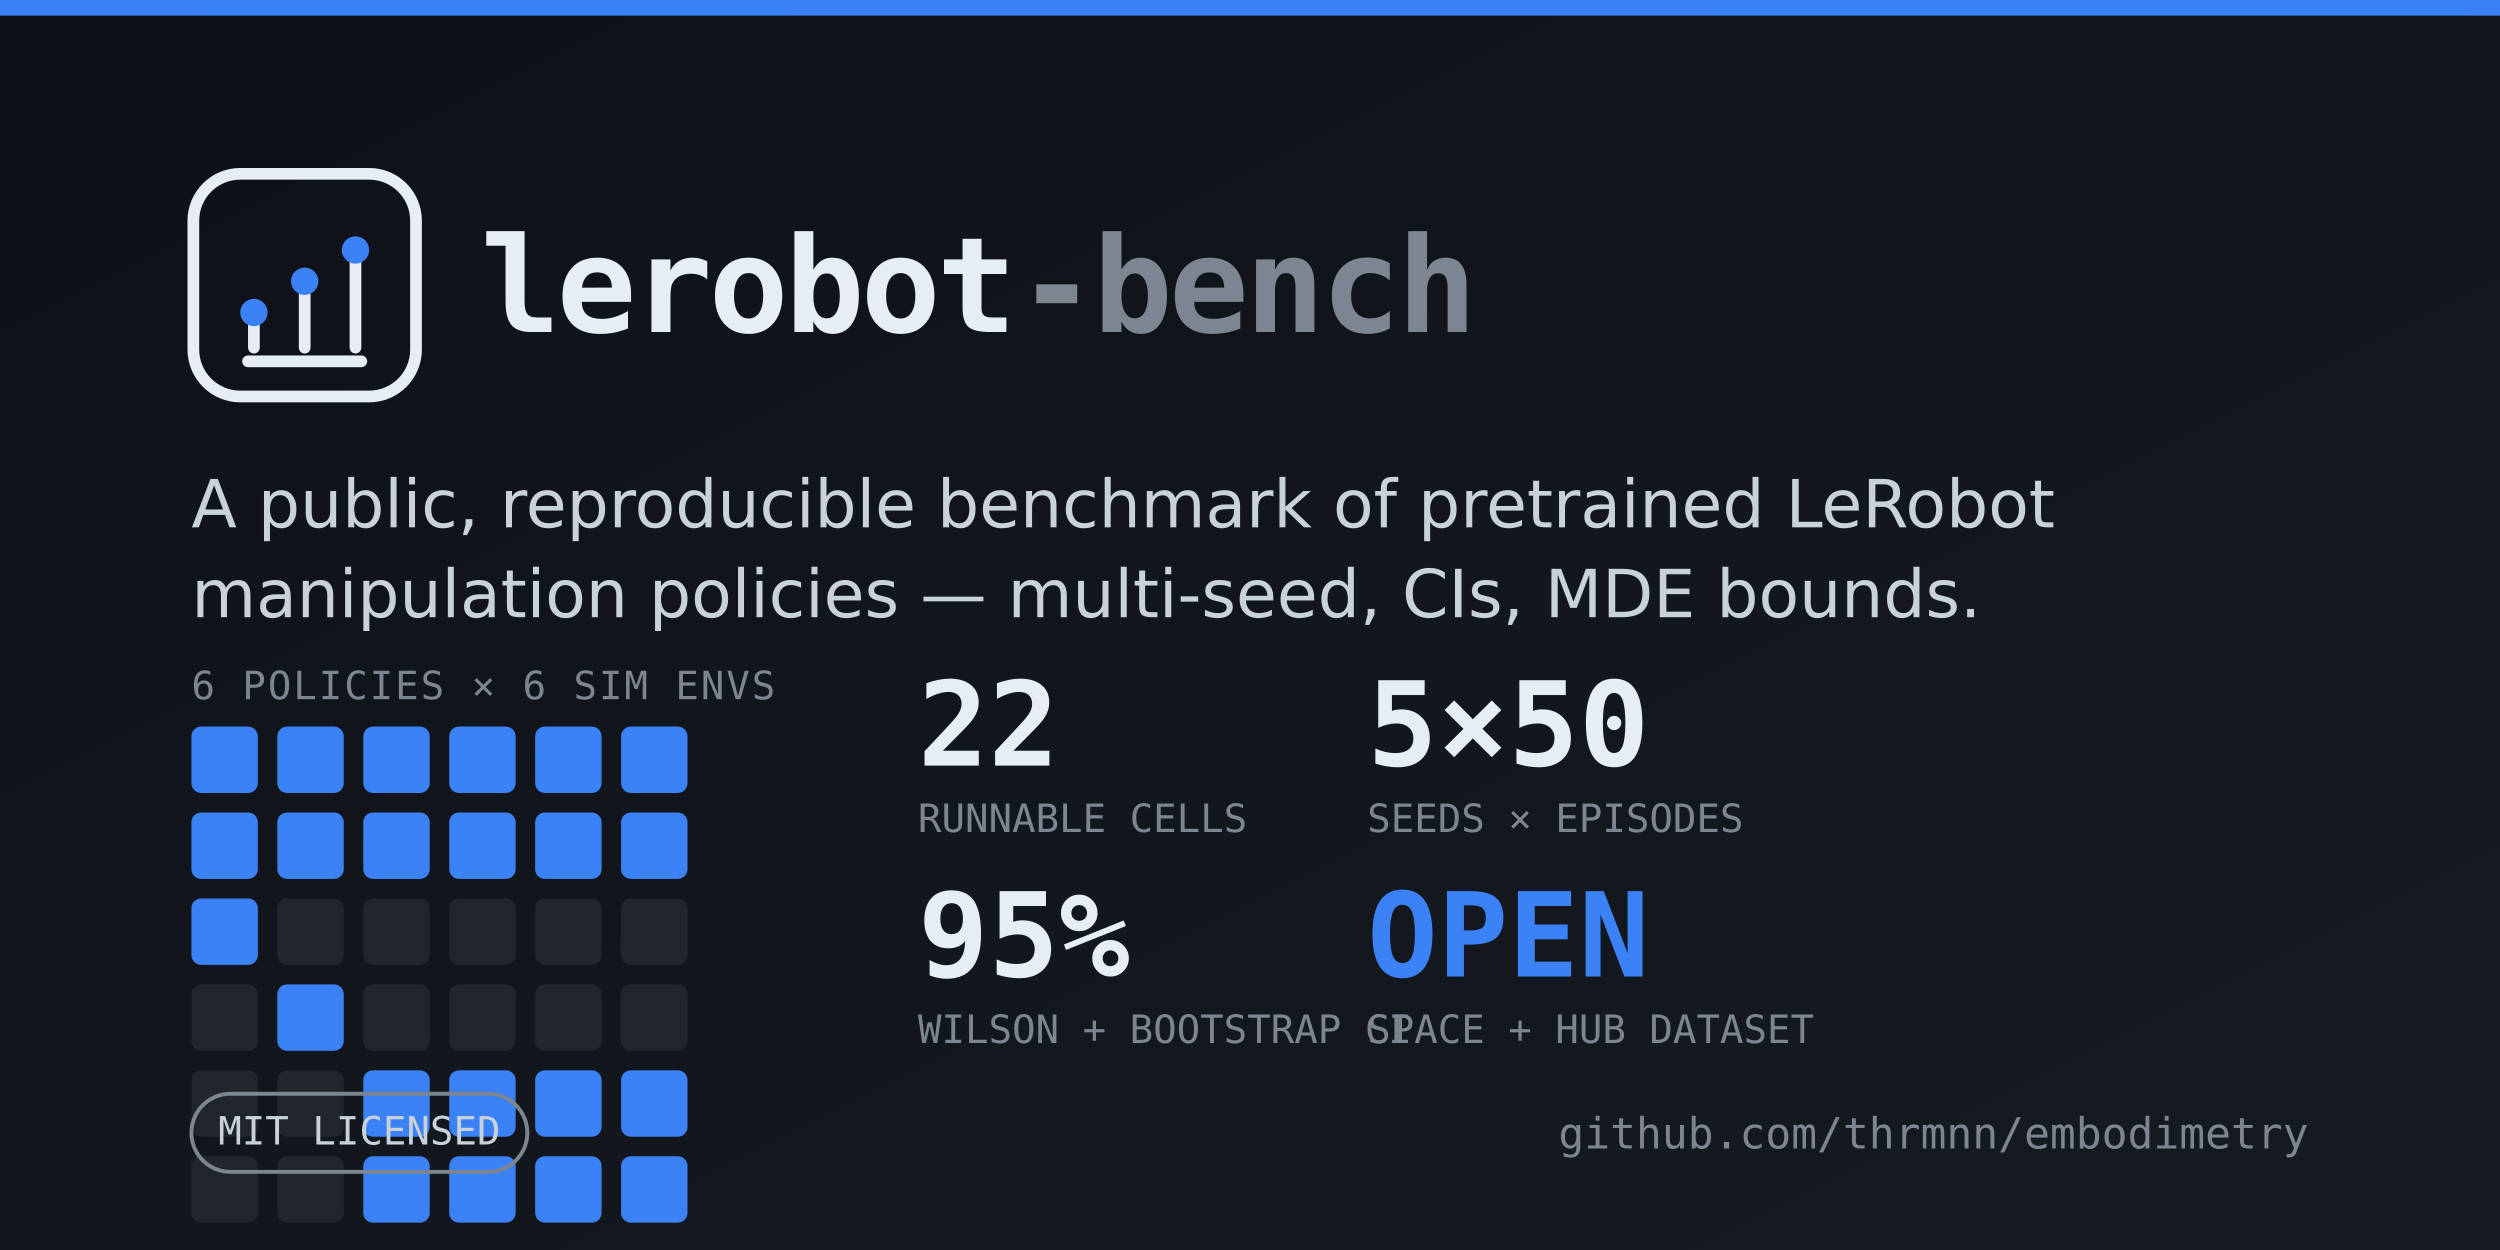
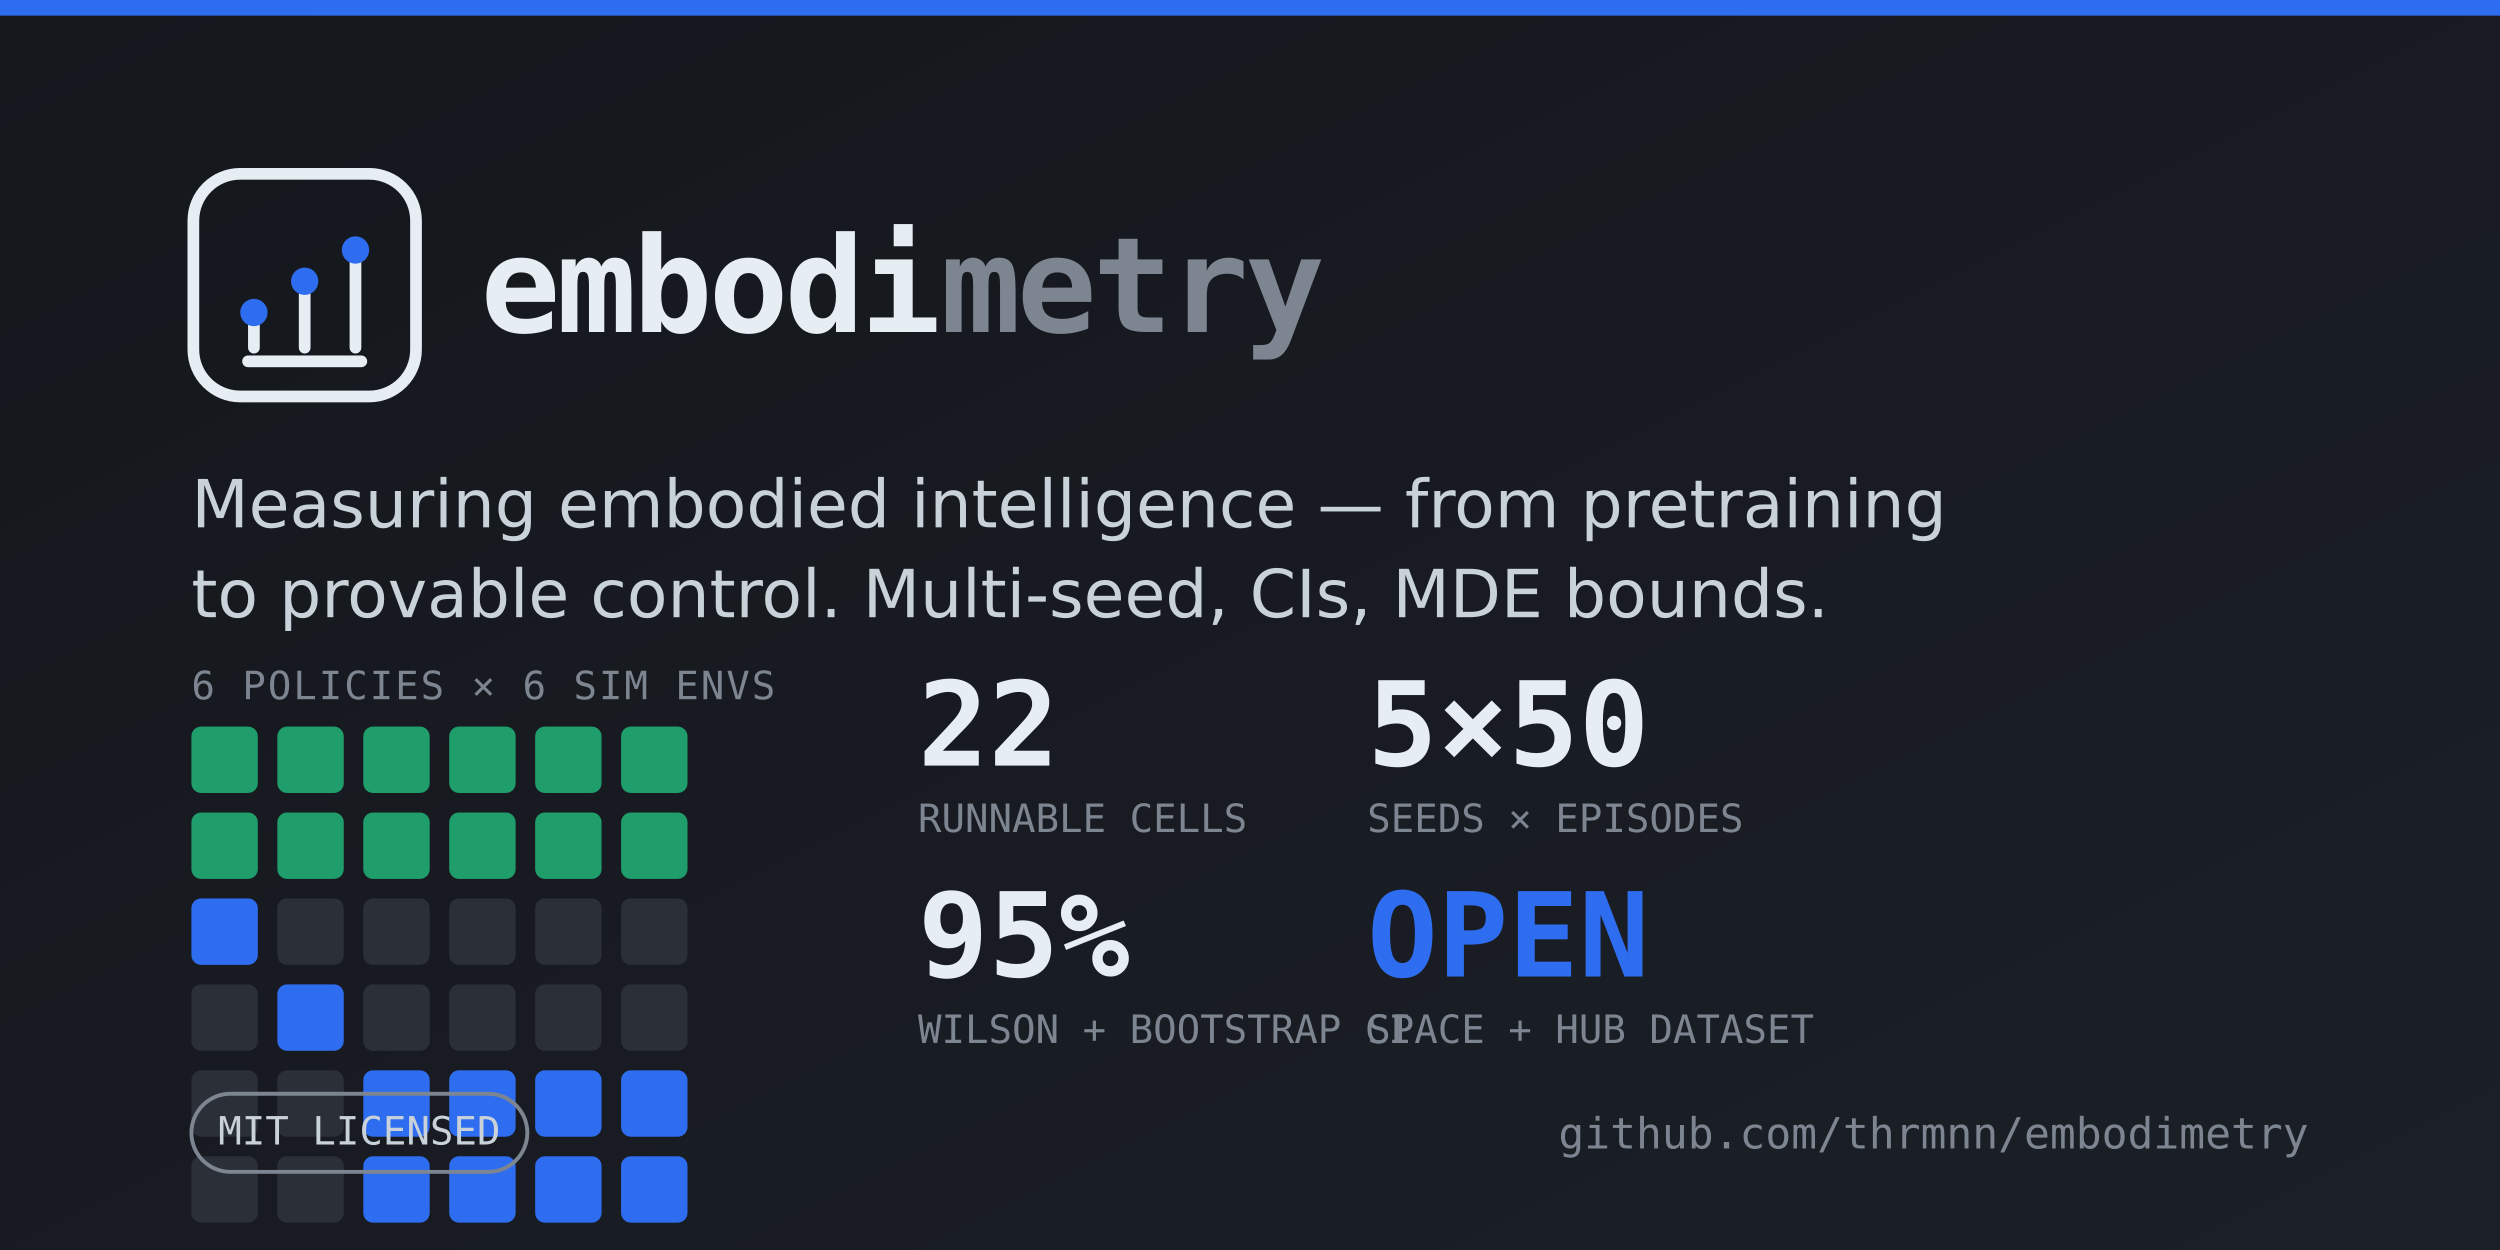
<svg xmlns="http://www.w3.org/2000/svg" width="1280" height="640" viewBox="0 0 1280 640" role="img" aria-label="embodimetry social preview">
  <defs>
    <linearGradient id="bg" x1="0" y1="0" x2="1" y2="1">
-       <stop offset="0" stop-color="#0d1117" />
-       <stop offset="1" stop-color="#161b22" />
+       <stop offset="0" stop-color="#14171C" />
+       <stop offset="1" stop-color="#1B2027" />
    </linearGradient>
  </defs>
  <rect width="1280" height="640" fill="url(#bg)" />
-   <rect x="0" y="0" width="1280" height="8" fill="#3b82f6" />
+   <rect x="0" y="0" width="1280" height="8" fill="#2F6DF0" />
  <g transform="translate(96,86)" stroke="#e6edf3" fill="none" stroke-width="6" stroke-linecap="round" stroke-linejoin="round">
    <rect x="3" y="3" width="114" height="114" rx="24" />
    <line x1="34" y1="92" x2="34" y2="74" />
    <line x1="60" y1="92" x2="60" y2="58" />
    <line x1="86" y1="92" x2="86" y2="42" />
  </g>
-   <g transform="translate(96,86)" fill="#3b82f6">
+   <g transform="translate(96,86)" fill="#2F6DF0">
    <circle cx="34" cy="74" r="7" />
    <circle cx="60" cy="58" r="7" />
    <circle cx="86" cy="42" r="7" />
    <rect x="28" y="96" width="64" height="6" rx="3" fill="#e6edf3" />
  </g>
-   <text x="246" y="170" font-family="'DejaVu Sans Mono',Menlo,Consolas,monospace" font-size="68" font-weight="700" fill="#e6edf3" letter-spacing="-2">lerobot<tspan fill="#7d8590">-bench</tspan>
+   <text x="246" y="170" font-family="'DejaVu Sans Mono',Menlo,Consolas,monospace" font-size="68" font-weight="700" fill="#e6edf3" letter-spacing="-2">embodi<tspan fill="#7d8590">metry</tspan>
  </text>
-   <text x="98" y="270" font-family="'DejaVu Sans','Helvetica Neue',Arial,sans-serif" font-size="34" fill="#c9d1d9">A public, reproducible benchmark of pretrained LeRobot</text>
-   <text x="98" y="316" font-family="'DejaVu Sans','Helvetica Neue',Arial,sans-serif" font-size="34" fill="#c9d1d9">manipulation policies — multi-seed, CIs, MDE bounds.</text>
+   <text x="98" y="270" font-family="'DejaVu Sans','Helvetica Neue',Arial,sans-serif" font-size="34" fill="#c9d1d9">Measuring embodied intelligence — from pretraining</text>
+   <text x="98" y="316" font-family="'DejaVu Sans','Helvetica Neue',Arial,sans-serif" font-size="34" fill="#c9d1d9">to provable control. Multi-seed, CIs, MDE bounds.</text>
  <g transform="translate(98,372)">
    <text x="0" y="-14" font-family="'DejaVu Sans Mono',Menlo,monospace" font-size="20" fill="#7d8590" letter-spacing="1">6 POLICIES × 6 SIM ENVS</text>
    <g>
-       <rect x="0" y="0" width="34" height="34" rx="5" fill="#3b82f6" />
-       <rect x="44" y="0" width="34" height="34" rx="5" fill="#3b82f6" />
-       <rect x="88" y="0" width="34" height="34" rx="5" fill="#3b82f6" />
-       <rect x="132" y="0" width="34" height="34" rx="5" fill="#3b82f6" />
-       <rect x="176" y="0" width="34" height="34" rx="5" fill="#3b82f6" />
-       <rect x="220" y="0" width="34" height="34" rx="5" fill="#3b82f6" />
-       <rect x="0" y="44" width="34" height="34" rx="5" fill="#3b82f6" />
-       <rect x="44" y="44" width="34" height="34" rx="5" fill="#3b82f6" />
-       <rect x="88" y="44" width="34" height="34" rx="5" fill="#3b82f6" />
-       <rect x="132" y="44" width="34" height="34" rx="5" fill="#3b82f6" />
-       <rect x="176" y="44" width="34" height="34" rx="5" fill="#3b82f6" />
-       <rect x="220" y="44" width="34" height="34" rx="5" fill="#3b82f6" />
-       <rect x="0" y="88" width="34" height="34" rx="5" fill="#3b82f6" />
-       <rect x="44" y="88" width="34" height="34" rx="5" fill="#21262d" />
-       <rect x="88" y="88" width="34" height="34" rx="5" fill="#21262d" />
-       <rect x="132" y="88" width="34" height="34" rx="5" fill="#21262d" />
-       <rect x="176" y="88" width="34" height="34" rx="5" fill="#21262d" />
-       <rect x="220" y="88" width="34" height="34" rx="5" fill="#21262d" />
-       <rect x="0" y="132" width="34" height="34" rx="5" fill="#21262d" />
-       <rect x="44" y="132" width="34" height="34" rx="5" fill="#3b82f6" />
-       <rect x="88" y="132" width="34" height="34" rx="5" fill="#21262d" />
-       <rect x="132" y="132" width="34" height="34" rx="5" fill="#21262d" />
-       <rect x="176" y="132" width="34" height="34" rx="5" fill="#21262d" />
-       <rect x="220" y="132" width="34" height="34" rx="5" fill="#21262d" />
-       <rect x="0" y="176" width="34" height="34" rx="5" fill="#21262d" />
-       <rect x="44" y="176" width="34" height="34" rx="5" fill="#21262d" />
-       <rect x="88" y="176" width="34" height="34" rx="5" fill="#3b82f6" />
-       <rect x="132" y="176" width="34" height="34" rx="5" fill="#3b82f6" />
-       <rect x="176" y="176" width="34" height="34" rx="5" fill="#3b82f6" />
-       <rect x="220" y="176" width="34" height="34" rx="5" fill="#3b82f6" />
-       <rect x="0" y="220" width="34" height="34" rx="5" fill="#21262d" />
-       <rect x="44" y="220" width="34" height="34" rx="5" fill="#21262d" />
-       <rect x="88" y="220" width="34" height="34" rx="5" fill="#3b82f6" />
-       <rect x="132" y="220" width="34" height="34" rx="5" fill="#3b82f6" />
-       <rect x="176" y="220" width="34" height="34" rx="5" fill="#3b82f6" />
-       <rect x="220" y="220" width="34" height="34" rx="5" fill="#3b82f6" />
+       <rect x="0" y="0" width="34" height="34" rx="5" fill="#1F9D6B" />
+       <rect x="44" y="0" width="34" height="34" rx="5" fill="#1F9D6B" />
+       <rect x="88" y="0" width="34" height="34" rx="5" fill="#1F9D6B" />
+       <rect x="132" y="0" width="34" height="34" rx="5" fill="#1F9D6B" />
+       <rect x="176" y="0" width="34" height="34" rx="5" fill="#1F9D6B" />
+       <rect x="220" y="0" width="34" height="34" rx="5" fill="#1F9D6B" />
+       <rect x="0" y="44" width="34" height="34" rx="5" fill="#1F9D6B" />
+       <rect x="44" y="44" width="34" height="34" rx="5" fill="#1F9D6B" />
+       <rect x="88" y="44" width="34" height="34" rx="5" fill="#1F9D6B" />
+       <rect x="132" y="44" width="34" height="34" rx="5" fill="#1F9D6B" />
+       <rect x="176" y="44" width="34" height="34" rx="5" fill="#1F9D6B" />
+       <rect x="220" y="44" width="34" height="34" rx="5" fill="#1F9D6B" />
+       <rect x="0" y="88" width="34" height="34" rx="5" fill="#2F6DF0" />
+       <rect x="44" y="88" width="34" height="34" rx="5" fill="#2A2F38" />
+       <rect x="88" y="88" width="34" height="34" rx="5" fill="#2A2F38" />
+       <rect x="132" y="88" width="34" height="34" rx="5" fill="#2A2F38" />
+       <rect x="176" y="88" width="34" height="34" rx="5" fill="#2A2F38" />
+       <rect x="220" y="88" width="34" height="34" rx="5" fill="#2A2F38" />
+       <rect x="0" y="132" width="34" height="34" rx="5" fill="#2A2F38" />
+       <rect x="44" y="132" width="34" height="34" rx="5" fill="#2F6DF0" />
+       <rect x="88" y="132" width="34" height="34" rx="5" fill="#2A2F38" />
+       <rect x="132" y="132" width="34" height="34" rx="5" fill="#2A2F38" />
+       <rect x="176" y="132" width="34" height="34" rx="5" fill="#2A2F38" />
+       <rect x="220" y="132" width="34" height="34" rx="5" fill="#2A2F38" />
+       <rect x="0" y="176" width="34" height="34" rx="5" fill="#2A2F38" />
+       <rect x="44" y="176" width="34" height="34" rx="5" fill="#2A2F38" />
+       <rect x="88" y="176" width="34" height="34" rx="5" fill="#2F6DF0" />
+       <rect x="132" y="176" width="34" height="34" rx="5" fill="#2F6DF0" />
+       <rect x="176" y="176" width="34" height="34" rx="5" fill="#2F6DF0" />
+       <rect x="220" y="176" width="34" height="34" rx="5" fill="#2F6DF0" />
+       <rect x="0" y="220" width="34" height="34" rx="5" fill="#2A2F38" />
+       <rect x="44" y="220" width="34" height="34" rx="5" fill="#2A2F38" />
+       <rect x="88" y="220" width="34" height="34" rx="5" fill="#2F6DF0" />
+       <rect x="132" y="220" width="34" height="34" rx="5" fill="#2F6DF0" />
+       <rect x="176" y="220" width="34" height="34" rx="5" fill="#2F6DF0" />
+       <rect x="220" y="220" width="34" height="34" rx="5" fill="#2F6DF0" />
    </g>
  </g>
  <g font-family="'DejaVu Sans Mono',Menlo,monospace">
    <text x="470" y="392" font-size="60" font-weight="700" fill="#e6edf3">22</text>
    <text x="470" y="426" font-size="20" fill="#7d8590">RUNNABLE CELLS</text>
    <text x="700" y="392" font-size="60" font-weight="700" fill="#e6edf3">5×50</text>
    <text x="700" y="426" font-size="20" fill="#7d8590">SEEDS × EPISODES</text>
    <text x="470" y="500" font-size="60" font-weight="700" fill="#e6edf3">95%</text>
    <text x="470" y="534" font-size="20" fill="#7d8590">WILSON + BOOTSTRAP CI</text>
-     <text x="700" y="500" font-size="60" font-weight="700" fill="#3b82f6">OPEN</text>
+     <text x="700" y="500" font-size="60" font-weight="700" fill="#2F6DF0">OPEN</text>
    <text x="700" y="534" font-size="20" fill="#7d8590">SPACE + HUB DATASET</text>
  </g>
  <g transform="translate(98,560)">
    <rect x="0" y="0" width="172" height="40" rx="20" fill="none" stroke="#7d8590" stroke-width="2" />
    <text x="86" y="26" text-anchor="middle" font-family="'DejaVu Sans Mono',Menlo,monospace" font-size="20" fill="#c9d1d9">MIT LICENSED</text>
  </g>
  <text x="1182" y="588" text-anchor="end" font-family="'DejaVu Sans Mono',Menlo,monospace" font-size="22" fill="#7d8590">github.com/thrmnn/embodimetry</text>
</svg>
